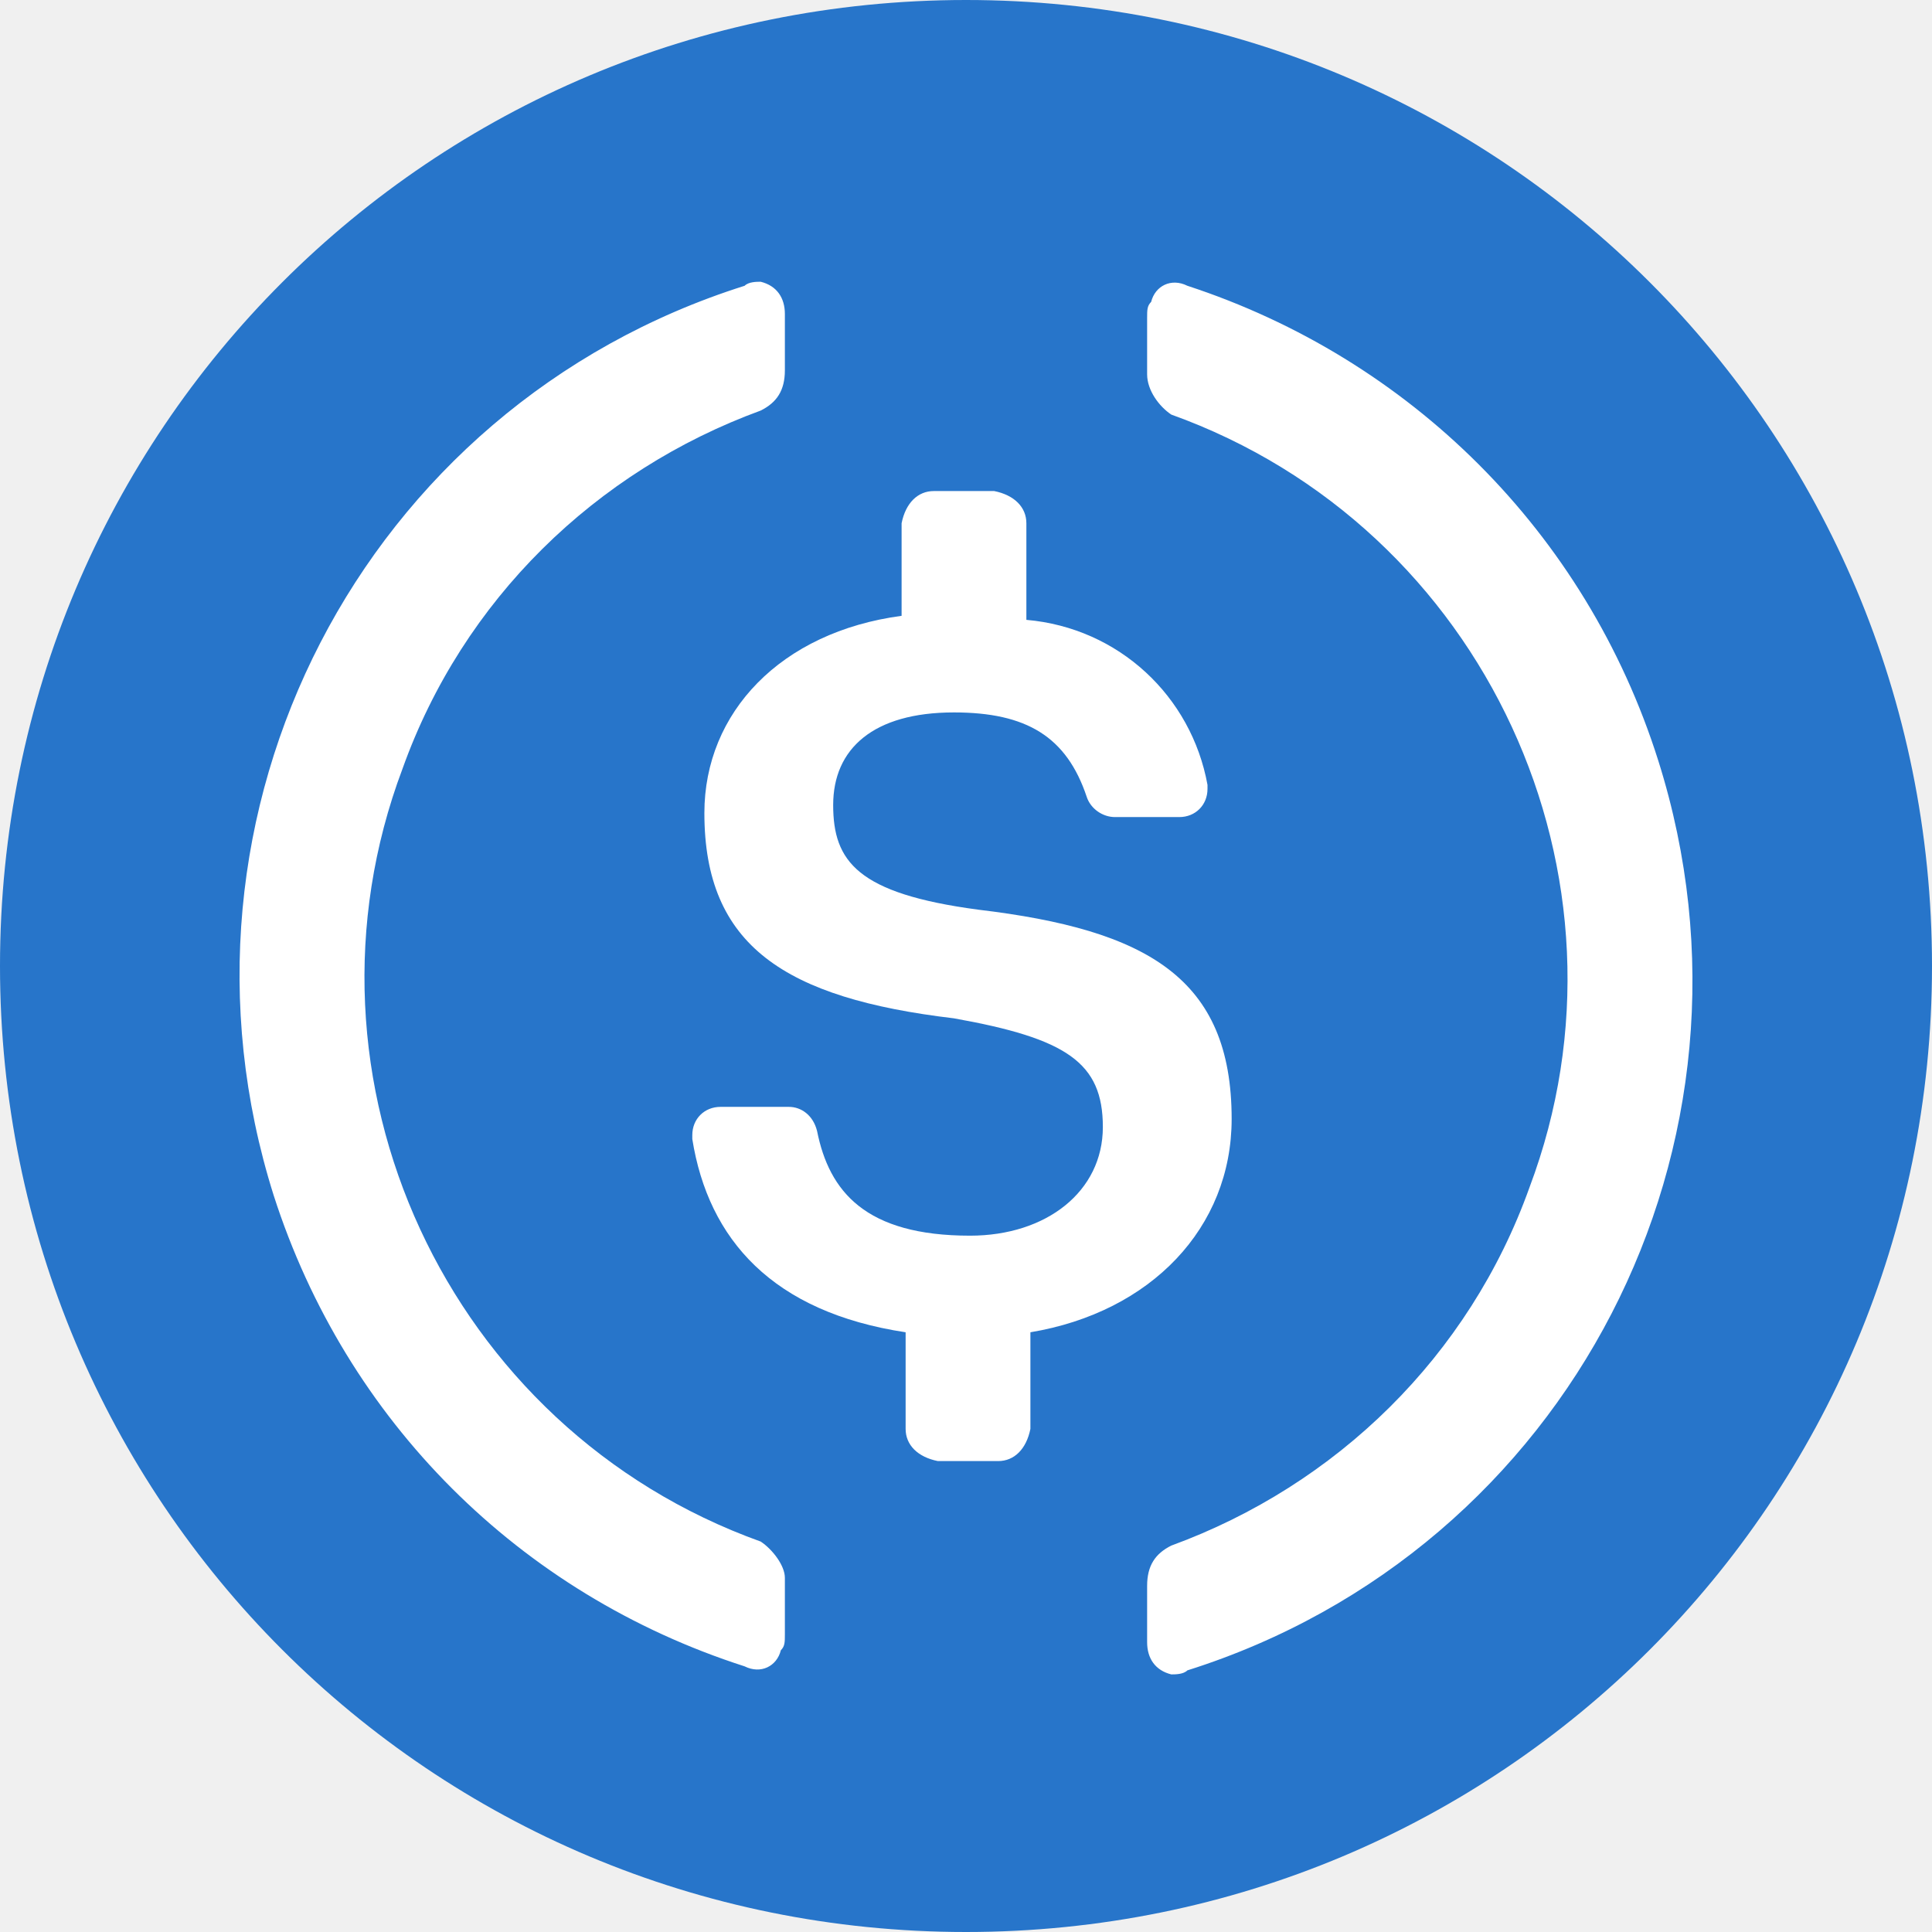
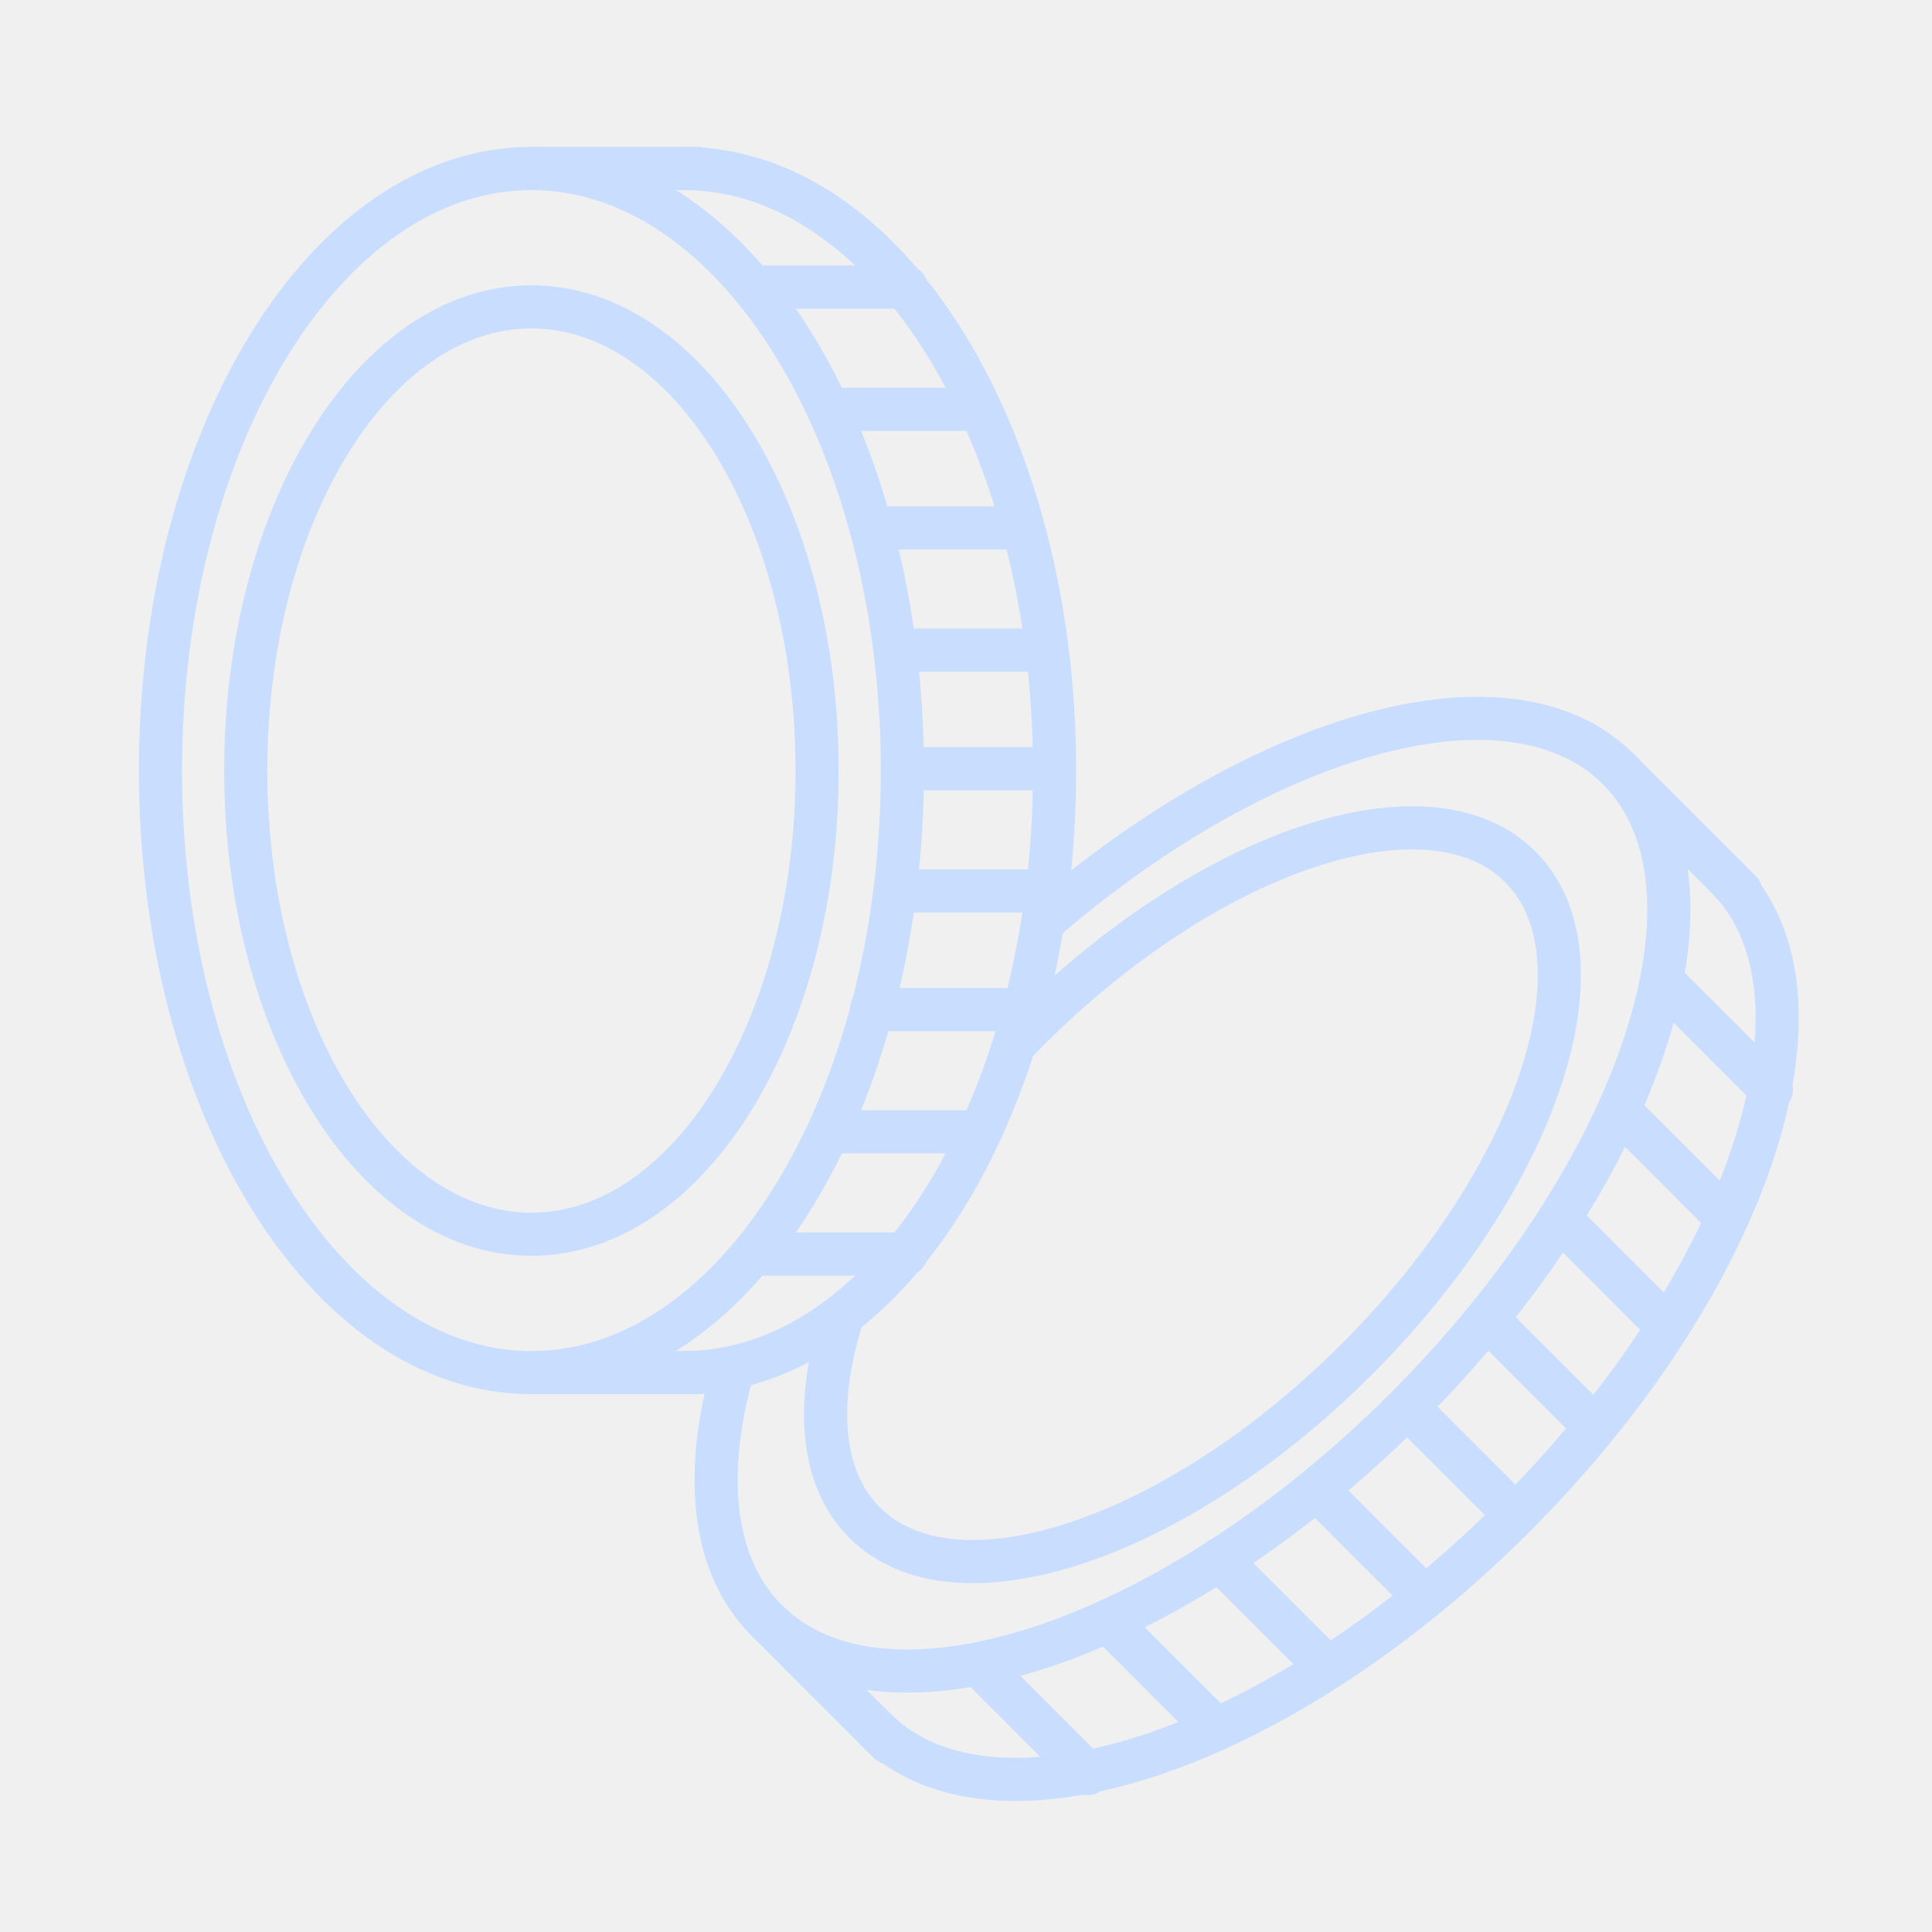
- <svg xmlns="http://www.w3.org/2000/svg" data-name="86977684-12db-4850-8f30-233a7c267d11" viewBox="0 0 2000 2000">
-   <path d="M1000 2000c554.17 0 1000-445.83 1000-1000S1554.17 0 1000 0 0 445.83 0 1000s445.83 1000 1000 1000z" fill="#2775ca" />
-   <path d="M1275 1158.33c0-145.83-87.5-195.83-262.5-216.66-125-16.67-150-50-150-108.34s41.67-95.83 125-95.83c75 0 116.67 25 137.5 87.5 4.17 12.5 16.67 20.83 29.17 20.83h66.66c16.67 0 29.17-12.5 29.17-29.16v-4.17c-16.67-91.67-91.67-162.5-187.5-170.83v-100c0-16.67-12.5-29.17-33.33-33.34h-62.5c-16.67 0-29.17 12.5-33.34 33.34v95.83c-125 16.67-204.16 100-204.16 204.17 0 137.5 83.33 191.66 258.33 212.5 116.67 20.83 154.17 45.83 154.17 112.5s-58.34 112.5-137.5 112.5c-108.34 0-145.84-45.84-158.34-108.34-4.16-16.66-16.66-25-29.16-25h-70.84c-16.66 0-29.16 12.5-29.16 29.17v4.17c16.66 104.16 83.33 179.16 220.83 200v100c0 16.66 12.5 29.16 33.33 33.33h62.5c16.67 0 29.17-12.5 33.34-33.33v-100c125-20.84 208.33-108.34 208.33-220.84z" fill="#fff" />
-   <path d="M787.5 1595.83c-325-116.66-491.67-479.16-370.83-800 62.5-175 200-308.33 370.83-370.83 16.67-8.33 25-20.83 25-41.67V325c0-16.67-8.33-29.17-25-33.33-4.17 0-12.5 0-16.67 4.16-395.83 125-612.5 545.84-487.5 941.67 75 233.33 254.17 412.5 487.5 487.5 16.67 8.33 33.34 0 37.5-16.67 4.17-4.16 4.17-8.33 4.17-16.66v-58.34c0-12.5-12.5-29.16-25-37.5zM1229.17 295.83c-16.67-8.33-33.34 0-37.5 16.67-4.17 4.17-4.17 8.33-4.17 16.67v58.33c0 16.67 12.5 33.33 25 41.67 325 116.66 491.67 479.16 370.83 800-62.5 175-200 308.33-370.83 370.83-16.67 8.33-25 20.83-25 41.67V1700c0 16.67 8.33 29.17 25 33.33 4.17 0 12.5 0 16.67-4.16 395.83-125 612.5-545.84 487.5-941.67-75-237.5-258.34-416.67-487.5-491.67z" fill="#fff" />
+ <svg xmlns="http://www.w3.org/2000/svg" xmlns:xlink="http://www.w3.org/1999/xlink" width="430" height="430" style="width:100%;height:100%;transform:translate3d(0,0,0);content-visibility:visible" viewBox="0 0 430 430">
+   <defs>
+     <clipPath id="d">
+       <path d="M0 0h430v430H0z" />
+     </clipPath>
+     <clipPath id="k">
+       <path d="M0 0h430v430H0z" />
+     </clipPath>
+     <clipPath id="j">
+       <path d="M0 0h430v430H0z" />
+     </clipPath>
+     <clipPath id="i">
+       <path d="M0 0h430v430H0z" />
+     </clipPath>
+     <clipPath id="e">
+       <path d="M0 0h430v430H0z" />
+     </clipPath>
+     <clipPath id="f">
+       <path d="M0 0h430v430H0z" />
+     </clipPath>
+     <path id="a" style="display:none" />
+     <path id="c" fill="red" d="M0-167.5c56.996 0 103.2 74.992 103.2 167.5S56.996 167.5 0 167.5c-24.038 0-41.791 1.458-62.407-3.601C-113.95 151.25-144.45 70.723-144.45 0c0-70.406 27.375-140.625 74.693-162.942C-51.243-171.674-29.613-167.5 0-167.5" style="display:block" transform="matrix(.8 0 0 .8 152.16 171.5)" />
+     <mask id="l" mask-type="alpha">
+       <use xlink:href="#a" />
+     </mask>
+     <mask id="g" mask-type="alpha">
+       <g filter="url(#b)">
+         <path fill="#fff" d="M0 0h430v430H0z" opacity="0" />
+         <use xlink:href="#c" />
+       </g>
+     </mask>
+     <filter id="b" width="100%" height="100%" x="0%" y="0%" filterUnits="objectBoundingBox">
+       <feComponentTransfer in="SourceGraphic">
+         <feFuncA tableValues="1.0 0.0" type="table" />
+       </feComponentTransfer>
+     </filter>
+   </defs>
+   <g clip-path="url(#d)">
+     <g fill="none" stroke="#C8DDFF" stroke-linecap="round" stroke-width="9.6" clip-path="url(#e)" style="display:block">
+       <g clip-path="url(#f)" mask="url(#g)" style="display:block">
+         <g stroke-linejoin="round" style="display:block">
+           <path d="M192.43 338.877c20.211 20.211 69.267 3.925 109.57-36.378s56.588-89.358 36.377-109.569c-20.212-20.211-69.267-3.925-109.57 36.378s-56.588 89.357-36.377 109.569" class="secondary" />
+           <path d="M360.156 171.151c26.243 26.243 5.095 89.94-47.235 142.27s-116.027 73.478-142.27 47.235c-26.243-26.244-5.096-89.94 47.235-142.27 52.33-52.33 116.026-73.478 142.27-47.235" class="primary" />
+         </g>
+         <g stroke-linejoin="round" style="display:block">
+           <path d="M216.543 362.99c20.211 20.211 69.267 3.925 109.57-36.378s56.588-89.358 36.377-109.57c-20.212-20.21-69.267-3.924-109.57 36.378s-56.588 89.358-36.377 109.57" class="secondary" opacity="0" />
+           <path d="M384.269 195.264c26.243 26.243 5.095 89.94-47.235 142.27s-116.027 73.478-142.27 47.235q0 0 0 0" class="primary" />
+         </g>
+         <path d="m170.934 360.939 26.94 26.939m19.87-17.464 24.336 24.336m4.514-33.953 23.447 23.447m1.302-37.165 22.936 22.937m-1.157-38.493 22.648 22.648m-2.425-40.891 22.558 22.557m-4.88-42.215 22.648 22.648m-6.526-44.993 22.936 22.937m-9.784-47.12 23.447 23.447m-13.83-52.297 24.336 24.336m-33.811-71.146 26.939 26.94" class="primary" style="display:block" />
+       </g>
+       <g stroke-linejoin="round" style="display:block">
+         <path d="M118.28 274.7c35.116 0 63.583-46.204 63.583-103.2S153.396 68.3 118.28 68.3s-63.583 46.204-63.583 103.2 28.467 103.2 63.583 103.2" class="secondary" />
+         <path d="M118.28 37.5c45.597 0 82.56 59.994 82.56 134s-36.963 134-82.56 134-82.56-59.994-82.56-134 36.963-134 82.56-134" class="primary" />
+       </g>
+       <g stroke-linejoin="round" style="display:block">
+         <path d="M152.16 274.7c35.116 0 63.583-46.204 63.583-103.2S187.276 68.3 152.16 68.3s-63.583 46.204-63.583 103.2 28.467 103.2 63.583 103.2" class="secondary" opacity="0" />
+         <path d="M152.16 37.5c45.597 0 82.56 59.994 82.56 134s-36.963 134-82.56 134q0 0 0 0" class="primary" />
+       </g>
+       <path d="M118.68 305.5h36.868m12.082-26.4h34.035m-17.307-27.2h33.065m-23.472-27.2h32.51m-27.098-26.4h32.196m-30.474-27.2h32.097m-33.819-26.4h32.196m-37.608-27.2h32.51m-42.103-26.4h33.065M167.63 63.9h34.035m-82.986-26.4h36.869" class="primary" style="display:block" />
+     </g>
+     <g fill="none" clip-path="url(#i)" style="display:none">
+       <path class="primary" style="display:none" />
+       <g style="display:none">
+         <path class="secondary" />
+         <path class="primary" />
+       </g>
+       <g style="display:none">
+         <path class="secondary" />
+         <path class="primary" />
+       </g>
+       <path class="primary" style="display:none" />
+     </g>
+     <g fill="none" clip-path="url(#j)" style="display:none">
+       <path class="primary" style="display:none" />
+       <g style="display:none">
+         <path class="secondary" />
+         <path class="primary" />
+       </g>
+       <g style="display:none">
+         <path class="secondary" />
+         <path class="primary" />
+       </g>
+       <path class="primary" style="display:none" />
+       <path class="primary" style="display:none" />
+       <g style="display:none">
+         <path class="secondary" />
+         <path class="primary" />
+       </g>
+       <g style="display:none">
+         <path class="secondary" />
+         <path class="primary" />
+       </g>
+       <path class="primary" style="display:none" />
+     </g>
+     <g clip-path="url(#k)" style="display:none">
+       <g fill="none" style="display:none">
+         <path class="secondary" />
+         <path class="primary" />
+       </g>
+       <g fill="none" style="display:none">
+         <path class="secondary" />
+         <path class="primary" />
+       </g>
+       <path fill="none" class="primary" style="display:none" />
+       <g mask="url(#l)" style="display:none">
+         <path fill="none" class="primary" />
+       </g>
+       <path fill="none" class="primary" style="display:none" />
+     </g>
+   </g>
</svg>
